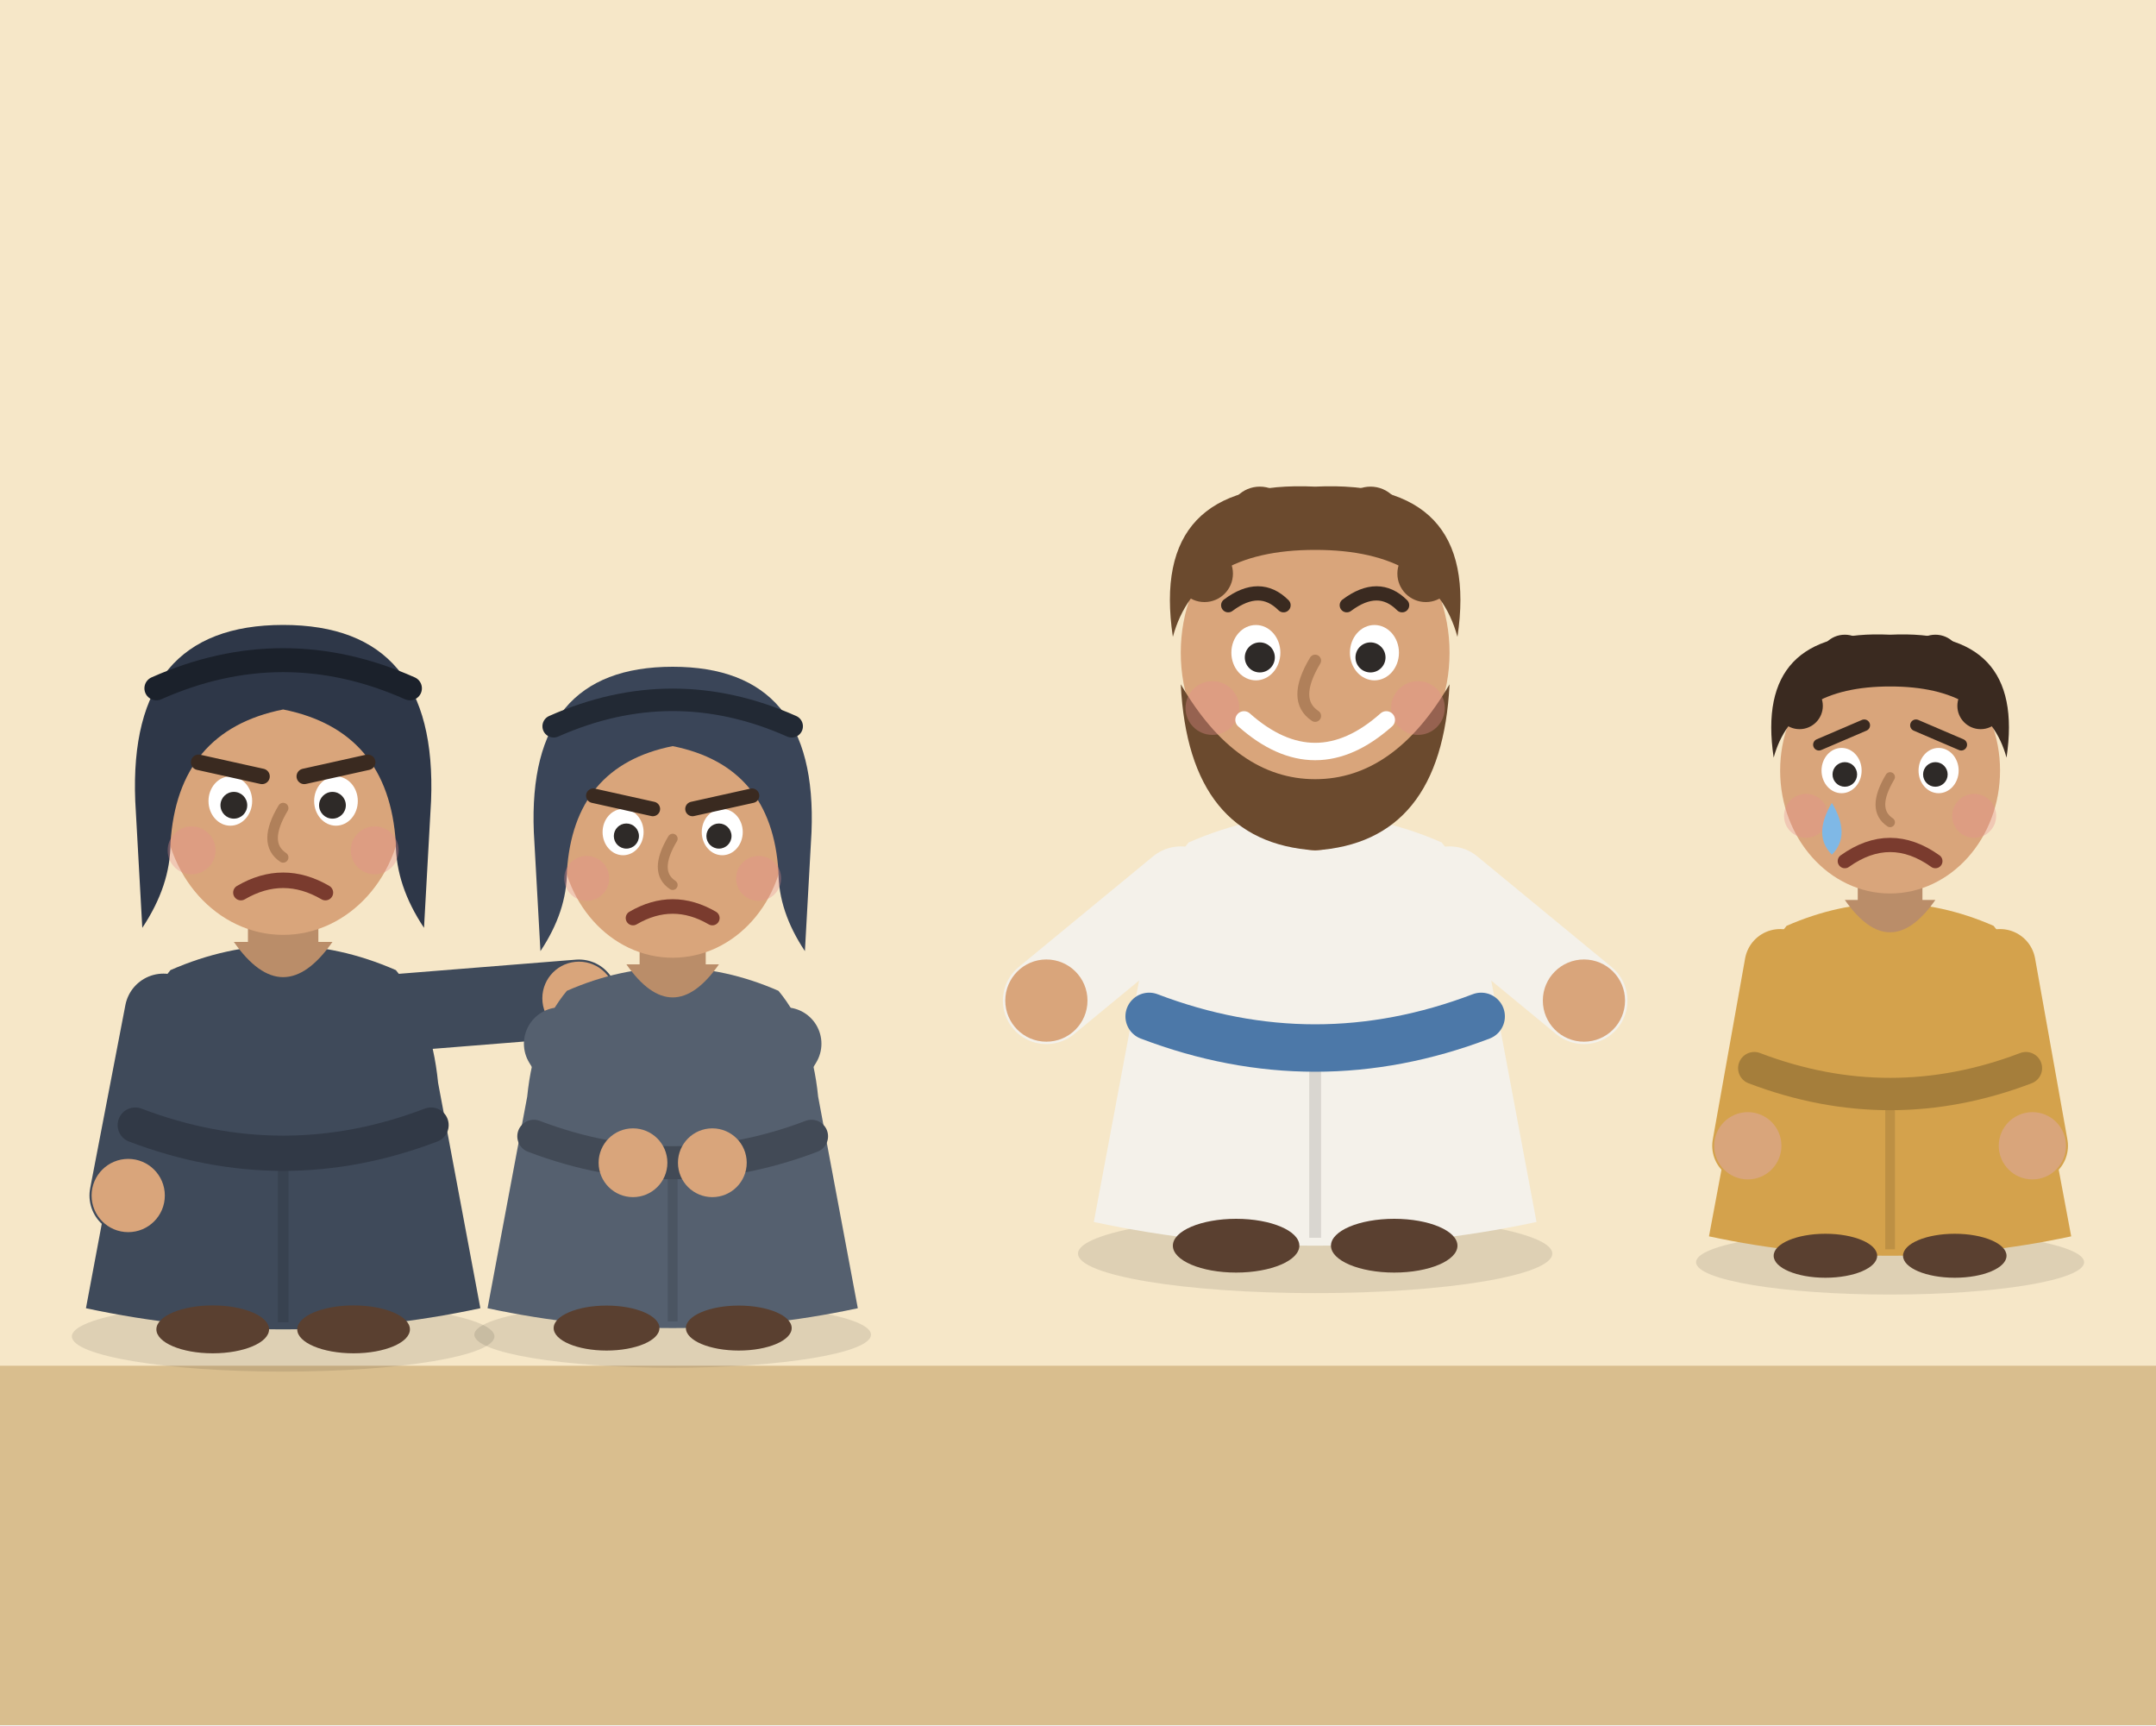
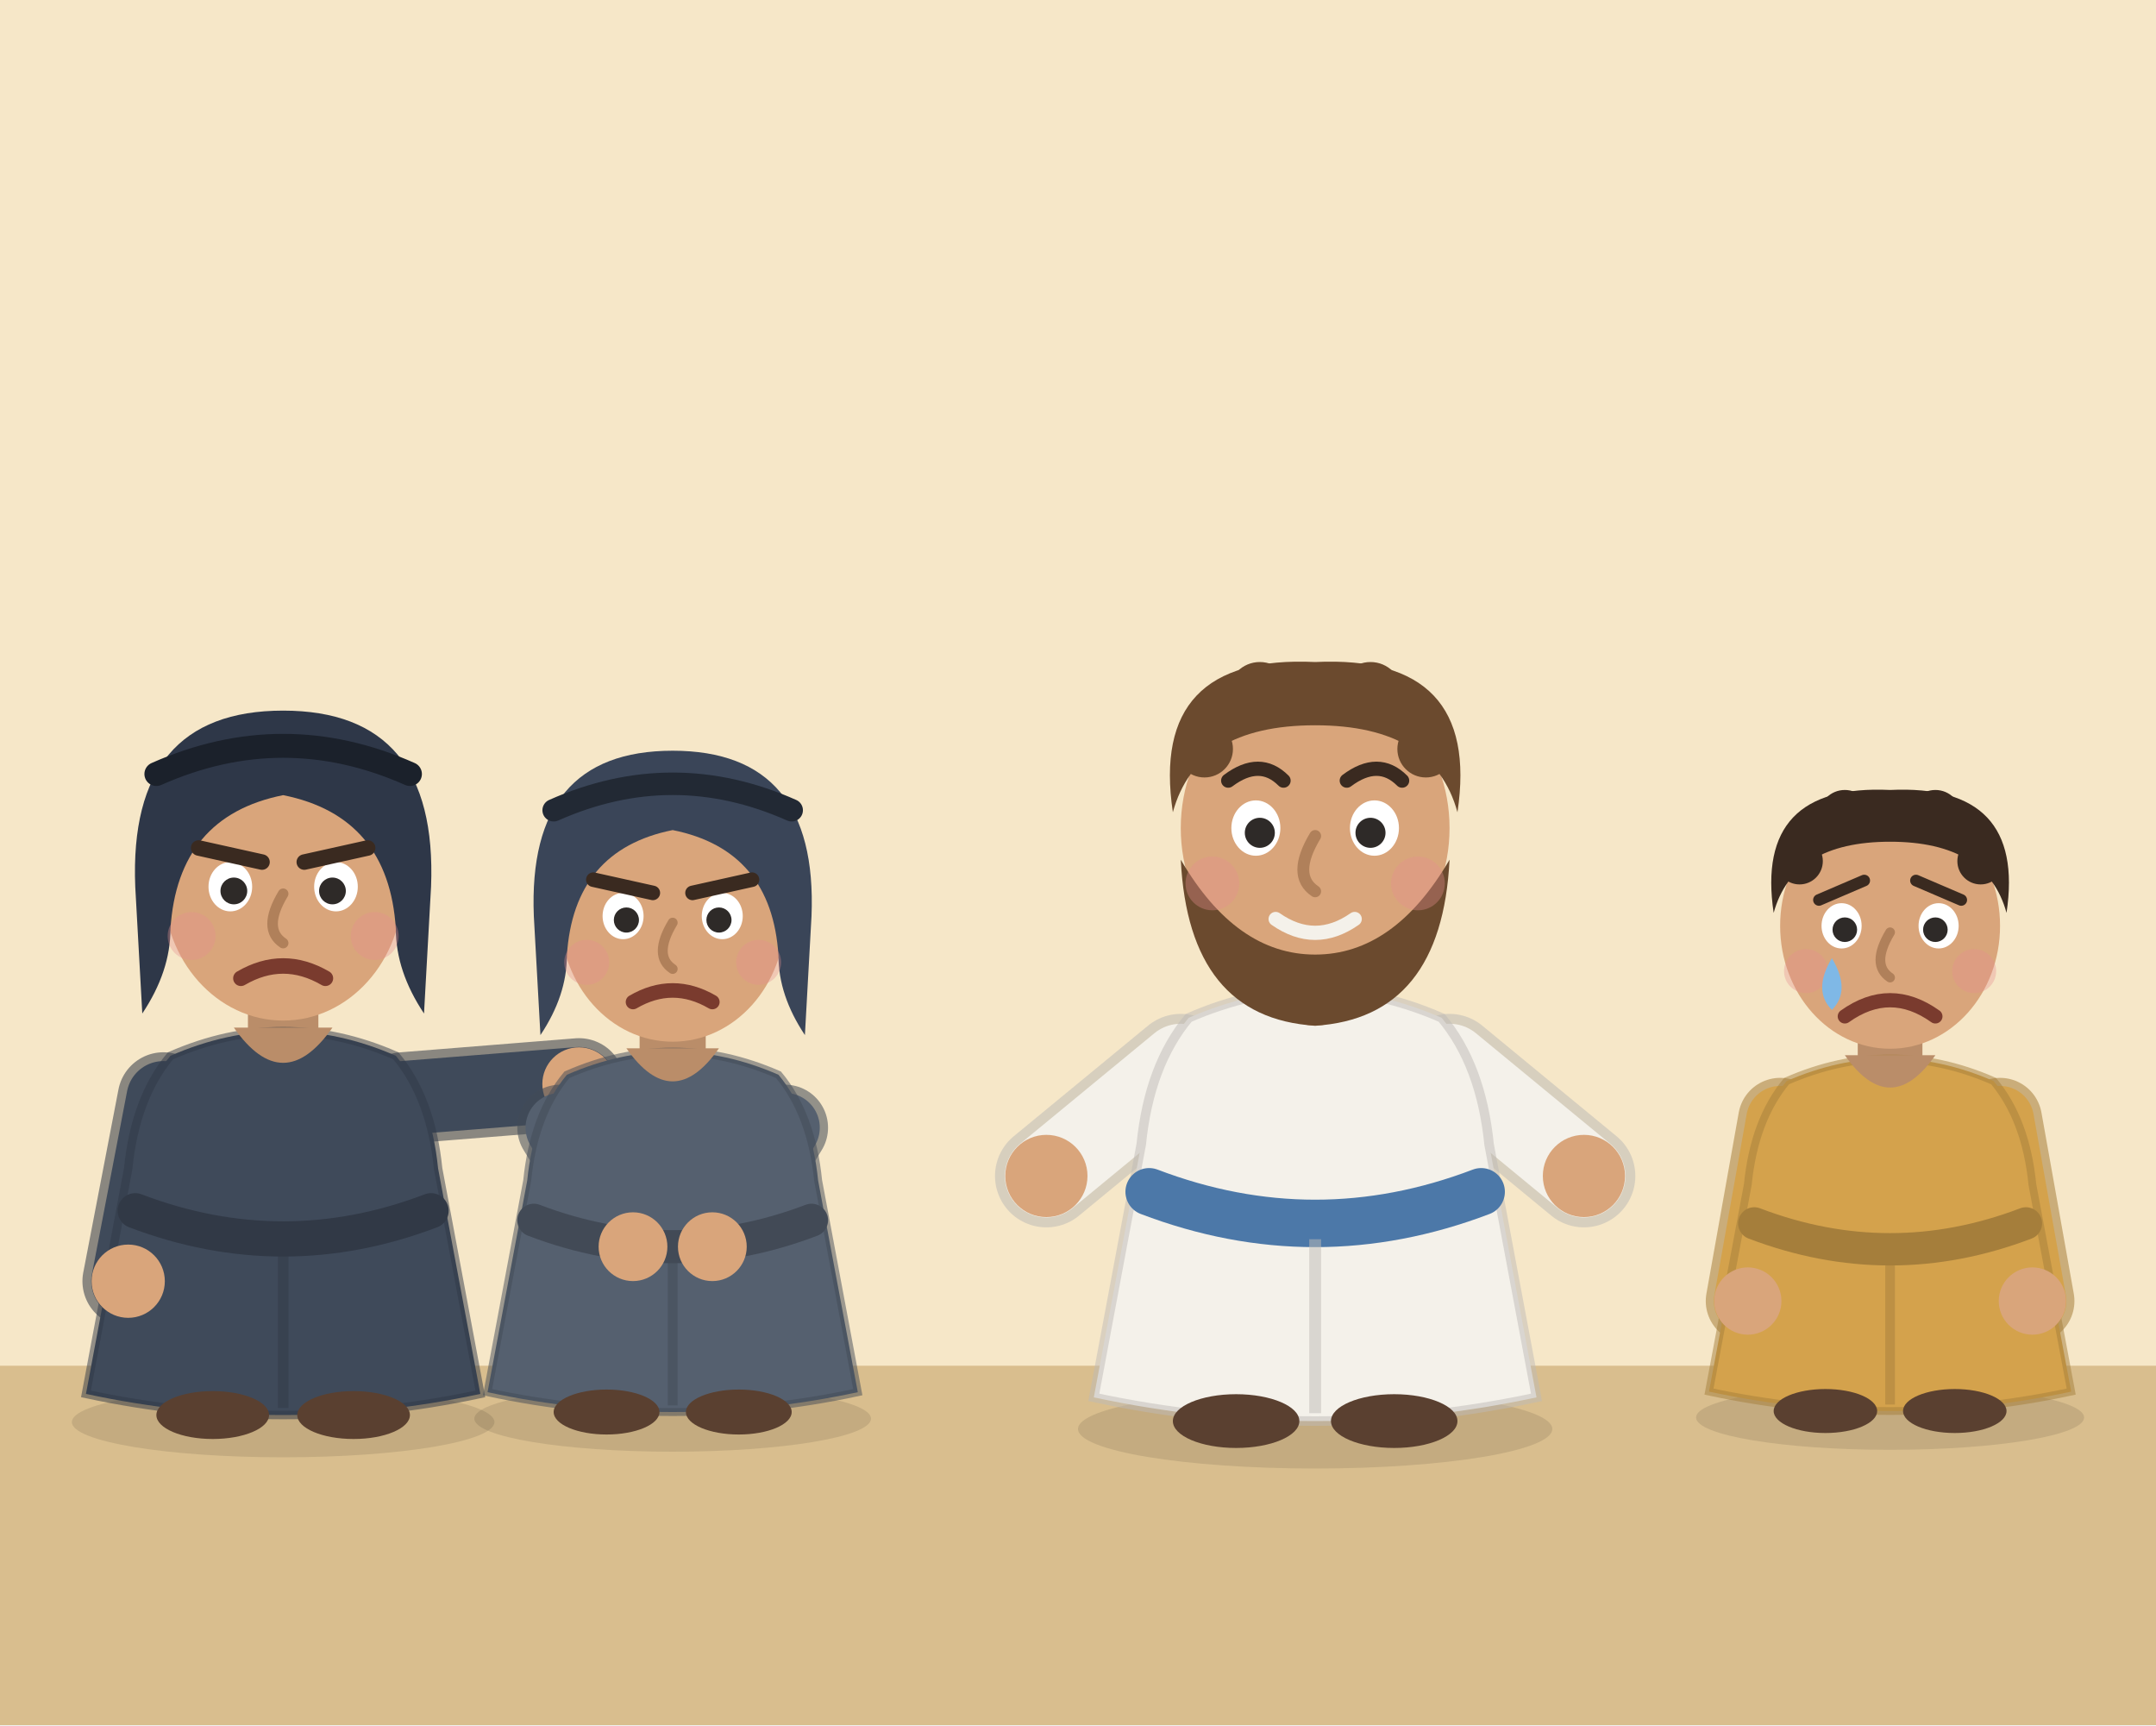
<svg xmlns="http://www.w3.org/2000/svg" viewBox="0 0 300 240">
  <rect width="300" height="240" fill="#F6E7C8" />
  <rect y="190" width="300" height="50" fill="#D9BE8E" />
-   <g transform="translate(10,84) scale(0.98)">
+   <g transform="translate(10,95.92) scale(0.98)">
    <ellipse cx="30" cy="104" rx="30" ry="5" fill="#000" opacity=".1" />
-     <line x1="13" y1="58" x2="8" y2="84" stroke="#3F4A5A" stroke-width="11" stroke-linecap="round" />
-     <line x1="47" y1="58" x2="72" y2="56" stroke="#3F4A5A" stroke-width="11" stroke-linecap="round" />
+     <line x1="13" y1="58" x2="8" y2="84" stroke="#313946" stroke-width="13" stroke-linecap="round" opacity=".55" />
+     <line x1="13" y1="58" x2="8" y2="84" stroke="#3F4A5A" stroke-width="10.5" stroke-linecap="round" />
+     <line x1="47" y1="58" x2="72" y2="56" stroke="#313946" stroke-width="13" stroke-linecap="round" opacity=".55" />
+     <line x1="47" y1="58" x2="72" y2="56" stroke="#3F4A5A" stroke-width="10.5" stroke-linecap="round" />
    <rect x="25" y="40" width="10" height="14" rx="4" fill="#BA8D69" />
-     <path d="M14 52Q30 45 46 52Q51 58 52 68L58 100Q30 106 2 100L8 68Q9 58 14 52Z" fill="#3F4A5A" />
+     <path d="M14 52Q30 45 46 52Q51 58 52 68L58 100Q30 106 2 100L8 68Q9 58 14 52Z" fill="#3F4A5A" stroke="#313946" stroke-width="1.2" stroke-opacity=".5" />
    <path d="M9 74Q30 82 51 74" stroke="#313946" stroke-width="5" fill="none" stroke-linecap="round" />
    <path d="M30 80V102" stroke="#313946" stroke-width="1.5" opacity=".5" />
    <ellipse cx="20" cy="103" rx="8" ry="3.4" fill="#5A4030" />
    <ellipse cx="40" cy="103" rx="8" ry="3.4" fill="#5A4030" />
    <path d="M23 48Q30 58 37 48Z" fill="#BA8D69" />
    <circle cx="8" cy="84" r="5.2" fill="#D9A57B" />
    <circle cx="72" cy="56" r="5.2" fill="#D9A57B" />
    <ellipse cx="30" cy="28" rx="17" ry="19" fill="#D9A57B" />
    <path d="M30 3Q8 3 9 28L10 46Q14 40 14 34Q15 18 30 15Q45 18 46 34Q46 40 50 46L51 28Q52 3 30 3Z" fill="#2E3748" />
    <path d="M12 12Q30 4 48 12" stroke="#1B212B" stroke-width="3.4" fill="none" stroke-linecap="round" />
    <ellipse cx="22.5" cy="28" rx="3.1" ry="3.5" fill="#fff" />
    <ellipse cx="37.5" cy="28" rx="3.1" ry="3.5" fill="#fff" />
    <circle cx="23" cy="28.6" r="1.9" fill="#2E2A28" />
    <circle cx="37" cy="28.6" r="1.9" fill="#2E2A28" />
    <circle cx="17" cy="35" r="3.4" fill="#E58E8E" opacity=".35" />
    <circle cx="43" cy="35" r="3.4" fill="#E58E8E" opacity=".35" />
    <path d="M30 29q-3 5 0 7" stroke="#B0805A" stroke-width="1.5" fill="none" stroke-linecap="round" />
    <path d="M24 41q6-3.5 12 0" stroke="#7A3B2E" stroke-width="2.2" fill="none" stroke-linecap="round" />
    <path d="M18 22.5l9 2M42 22.5l-9 2" stroke="#3A2A20" stroke-width="2.2" stroke-linecap="round" />
  </g>
-   <g transform="translate(66,90) scale(0.92)">
+   <g transform="translate(66,101.68) scale(0.92)">
    <ellipse cx="30" cy="104" rx="30" ry="5" fill="#000" opacity=".1" />
-     <line x1="13" y1="60" x2="24" y2="78" stroke="#55606F" stroke-width="11" stroke-linecap="round" />
-     <line x1="47" y1="60" x2="36" y2="78" stroke="#55606F" stroke-width="11" stroke-linecap="round" />
+     <line x1="13" y1="60" x2="24" y2="78" stroke="#424A56" stroke-width="13" stroke-linecap="round" opacity=".55" />
+     <line x1="13" y1="60" x2="24" y2="78" stroke="#55606F" stroke-width="10.5" stroke-linecap="round" />
+     <line x1="47" y1="60" x2="36" y2="78" stroke="#424A56" stroke-width="13" stroke-linecap="round" opacity=".55" />
+     <line x1="47" y1="60" x2="36" y2="78" stroke="#55606F" stroke-width="10.5" stroke-linecap="round" />
    <rect x="25" y="40" width="10" height="14" rx="4" fill="#BA8D69" />
-     <path d="M14 52Q30 45 46 52Q51 58 52 68L58 100Q30 106 2 100L8 68Q9 58 14 52Z" fill="#55606F" />
+     <path d="M14 52Q30 45 46 52Q51 58 52 68L58 100Q30 106 2 100L8 68Q9 58 14 52Z" fill="#55606F" stroke="#424A56" stroke-width="1.2" stroke-opacity=".5" />
    <path d="M9 74Q30 82 51 74" stroke="#424A56" stroke-width="5" fill="none" stroke-linecap="round" />
    <path d="M30 80V102" stroke="#424A56" stroke-width="1.5" opacity=".5" />
    <ellipse cx="20" cy="103" rx="8" ry="3.4" fill="#5A4030" />
    <ellipse cx="40" cy="103" rx="8" ry="3.4" fill="#5A4030" />
    <path d="M23 48Q30 58 37 48Z" fill="#BA8D69" />
    <circle cx="24" cy="78" r="5.2" fill="#D9A57B" />
    <circle cx="36" cy="78" r="5.2" fill="#D9A57B" />
    <ellipse cx="30" cy="28" rx="17" ry="19" fill="#D9A57B" />
    <path d="M30 3Q8 3 9 28L10 46Q14 40 14 34Q15 18 30 15Q45 18 46 34Q46 40 50 46L51 28Q52 3 30 3Z" fill="#3A4558" />
    <path d="M12 12Q30 4 48 12" stroke="#222934" stroke-width="3.4" fill="none" stroke-linecap="round" />
    <ellipse cx="22.5" cy="28" rx="3.1" ry="3.5" fill="#fff" />
    <ellipse cx="37.5" cy="28" rx="3.1" ry="3.5" fill="#fff" />
    <circle cx="23" cy="28.6" r="1.9" fill="#2E2A28" />
    <circle cx="37" cy="28.6" r="1.9" fill="#2E2A28" />
    <circle cx="17" cy="35" r="3.4" fill="#E58E8E" opacity=".35" />
    <circle cx="43" cy="35" r="3.4" fill="#E58E8E" opacity=".35" />
    <path d="M30 29q-3 5 0 7" stroke="#B0805A" stroke-width="1.5" fill="none" stroke-linecap="round" />
    <path d="M24 41q6-3.5 12 0" stroke="#7A3B2E" stroke-width="2.2" fill="none" stroke-linecap="round" />
    <path d="M18 22.5l9 2M42 22.5l-9 2" stroke="#3A2A20" stroke-width="2.2" stroke-linecap="round" />
  </g>
-   <g transform="translate(150,60) scale(1.1)">
+   <g transform="translate(150,84.4) scale(1.1)">
    <ellipse cx="30" cy="104" rx="30" ry="5" fill="#000" opacity=".1" />
-     <line x1="13" y1="58" x2="-4" y2="72" stroke="#F4F1EA" stroke-width="11" stroke-linecap="round" />
-     <line x1="47" y1="58" x2="64" y2="72" stroke="#F4F1EA" stroke-width="11" stroke-linecap="round" />
+     <line x1="13" y1="58" x2="-4" y2="72" stroke="#BEBBB6" stroke-width="13" stroke-linecap="round" opacity=".55" />
+     <line x1="13" y1="58" x2="-4" y2="72" stroke="#F4F1EA" stroke-width="10.5" stroke-linecap="round" />
+     <line x1="47" y1="58" x2="64" y2="72" stroke="#BEBBB6" stroke-width="13" stroke-linecap="round" opacity=".55" />
+     <line x1="47" y1="58" x2="64" y2="72" stroke="#F4F1EA" stroke-width="10.5" stroke-linecap="round" />
    <rect x="25" y="40" width="10" height="14" rx="4" fill="#BA8D69" />
-     <path d="M14 52Q30 45 46 52Q51 58 52 68L58 100Q30 106 2 100L8 68Q9 58 14 52Z" fill="#F4F1EA" />
-     <path d="M9 74Q30 82 51 74" stroke="#BEBBB6" stroke-width="5" fill="none" stroke-linecap="round" />
+     <path d="M14 52Q30 45 46 52Q51 58 52 68L58 100Q30 106 2 100L8 68Q9 58 14 52Z" fill="#F4F1EA" stroke="#BEBBB6" stroke-width="1.2" stroke-opacity=".5" />
+     <path d="M9 74Q30 82 51 74" stroke="#4C78A8" stroke-width="6" fill="none" stroke-linecap="round" />
    <path d="M30 80V102" stroke="#BEBBB6" stroke-width="1.5" opacity=".5" />
    <ellipse cx="20" cy="103" rx="8" ry="3.4" fill="#5A4030" />
    <ellipse cx="40" cy="103" rx="8" ry="3.4" fill="#5A4030" />
    <path d="M23 48Q30 58 37 48Z" fill="#BA8D69" />
    <circle cx="-4" cy="72" r="5.2" fill="#D9A57B" />
    <circle cx="64" cy="72" r="5.2" fill="#D9A57B" />
    <ellipse cx="30" cy="28" rx="17" ry="19" fill="#D9A57B" />
    <path d="M12 26Q9 6 30 7Q51 6 48 26Q45 15 30 15Q15 15 12 26Z" fill="#6B4A2E" />
    <circle cx="16" cy="18" r="3.6" fill="#6B4A2E" />
    <circle cx="44" cy="18" r="3.6" fill="#6B4A2E" />
    <circle cx="23" cy="11" r="4" fill="#6B4A2E" />
    <circle cx="37" cy="11" r="4" fill="#6B4A2E" />
    <path d="M13 32Q14 52 30 53Q46 52 47 32Q40 44 30 44Q20 44 13 32Z" fill="#6B4A2E" />
    <ellipse cx="22.5" cy="28" rx="3.1" ry="3.5" fill="#fff" />
    <ellipse cx="37.5" cy="28" rx="3.1" ry="3.5" fill="#fff" />
    <circle cx="23" cy="28.6" r="1.9" fill="#2E2A28" />
    <circle cx="37" cy="28.6" r="1.9" fill="#2E2A28" />
    <circle cx="17" cy="35" r="3.4" fill="#E58E8E" opacity=".35" />
    <circle cx="43" cy="35" r="3.4" fill="#E58E8E" opacity=".35" />
    <path d="M30 29q-3 5 0 7" stroke="#B0805A" stroke-width="1.5" fill="none" stroke-linecap="round" />
-     <path d="M21 36.5q9 8 18 0" stroke="#FFFFFF" stroke-width="2.2" fill="none" stroke-linecap="round" />
+     <path d="M25 39.5q5 3.5 10 0" stroke="#F4F1EA" stroke-width="1.8" fill="none" stroke-linecap="round" />
    <path d="M19 22q4-3 7 0M34 22q4-3 7 0" stroke="#3A2A20" stroke-width="1.8" fill="none" stroke-linecap="round" />
  </g>
-   <g transform="translate(150,60) scale(1.1)">
-     <path d="M9 74Q30 82 51 74" stroke="#4C78A8" stroke-width="6" fill="none" stroke-linecap="round" />
-   </g>
-   <g transform="translate(236,82) scale(0.9)">
+   <g transform="translate(236,103.6) scale(0.9)">
    <ellipse cx="30" cy="104" rx="30" ry="5" fill="#000" opacity=".1" />
-     <line x1="13" y1="58" x2="8" y2="86" stroke="#D4A24C" stroke-width="11" stroke-linecap="round" />
-     <line x1="47" y1="58" x2="52" y2="86" stroke="#D4A24C" stroke-width="11" stroke-linecap="round" />
+     <line x1="13" y1="58" x2="8" y2="86" stroke="#A57E3B" stroke-width="13" stroke-linecap="round" opacity=".55" />
+     <line x1="13" y1="58" x2="8" y2="86" stroke="#D4A24C" stroke-width="10.5" stroke-linecap="round" />
+     <line x1="47" y1="58" x2="52" y2="86" stroke="#A57E3B" stroke-width="13" stroke-linecap="round" opacity=".55" />
+     <line x1="47" y1="58" x2="52" y2="86" stroke="#D4A24C" stroke-width="10.5" stroke-linecap="round" />
    <rect x="25" y="40" width="10" height="14" rx="4" fill="#BA8D69" />
-     <path d="M14 52Q30 45 46 52Q51 58 52 68L58 100Q30 106 2 100L8 68Q9 58 14 52Z" fill="#D4A24C" />
+     <path d="M14 52Q30 45 46 52Q51 58 52 68L58 100Q30 106 2 100L8 68Q9 58 14 52Z" fill="#D4A24C" stroke="#A57E3B" stroke-width="1.2" stroke-opacity=".5" />
    <path d="M9 74Q30 82 51 74" stroke="#A57E3B" stroke-width="5" fill="none" stroke-linecap="round" />
    <path d="M30 80V102" stroke="#A57E3B" stroke-width="1.5" opacity=".5" />
    <ellipse cx="20" cy="103" rx="8" ry="3.4" fill="#5A4030" />
    <ellipse cx="40" cy="103" rx="8" ry="3.4" fill="#5A4030" />
    <path d="M23 48Q30 58 37 48Z" fill="#BA8D69" />
    <circle cx="8" cy="86" r="5.2" fill="#D9A57B" />
    <circle cx="52" cy="86" r="5.2" fill="#D9A57B" />
    <ellipse cx="30" cy="28" rx="17" ry="19" fill="#D9A57B" />
    <path d="M12 26Q9 6 30 7Q51 6 48 26Q45 15 30 15Q15 15 12 26Z" fill="#3A2A20" />
    <circle cx="16" cy="18" r="3.6" fill="#3A2A20" />
    <circle cx="44" cy="18" r="3.6" fill="#3A2A20" />
    <circle cx="23" cy="11" r="4" fill="#3A2A20" />
    <circle cx="37" cy="11" r="4" fill="#3A2A20" />
    <ellipse cx="22.5" cy="28" rx="3.1" ry="3.5" fill="#fff" />
    <ellipse cx="37.5" cy="28" rx="3.1" ry="3.5" fill="#fff" />
    <circle cx="23" cy="28.6" r="1.9" fill="#2E2A28" />
    <circle cx="37" cy="28.6" r="1.9" fill="#2E2A28" />
    <circle cx="17" cy="35" r="3.4" fill="#E58E8E" opacity=".35" />
    <circle cx="43" cy="35" r="3.4" fill="#E58E8E" opacity=".35" />
    <path d="M30 29q-3 5 0 7" stroke="#B0805A" stroke-width="1.5" fill="none" stroke-linecap="round" />
    <path d="M23 42q7-5 14 0" stroke="#7A3B2E" stroke-width="2.2" fill="none" stroke-linecap="round" />
    <path d="M19 24l7-3M41 24l-7-3" stroke="#3A2A20" stroke-width="1.8" stroke-linecap="round" />
    <path d="M21 33q-3 5 0 8q3-3 0-8z" fill="#7FB8E6" />
  </g>
  <path d="M104 70q10-6 16 0" stroke="#8A7048" stroke-width="0" fill="none" />
</svg>
